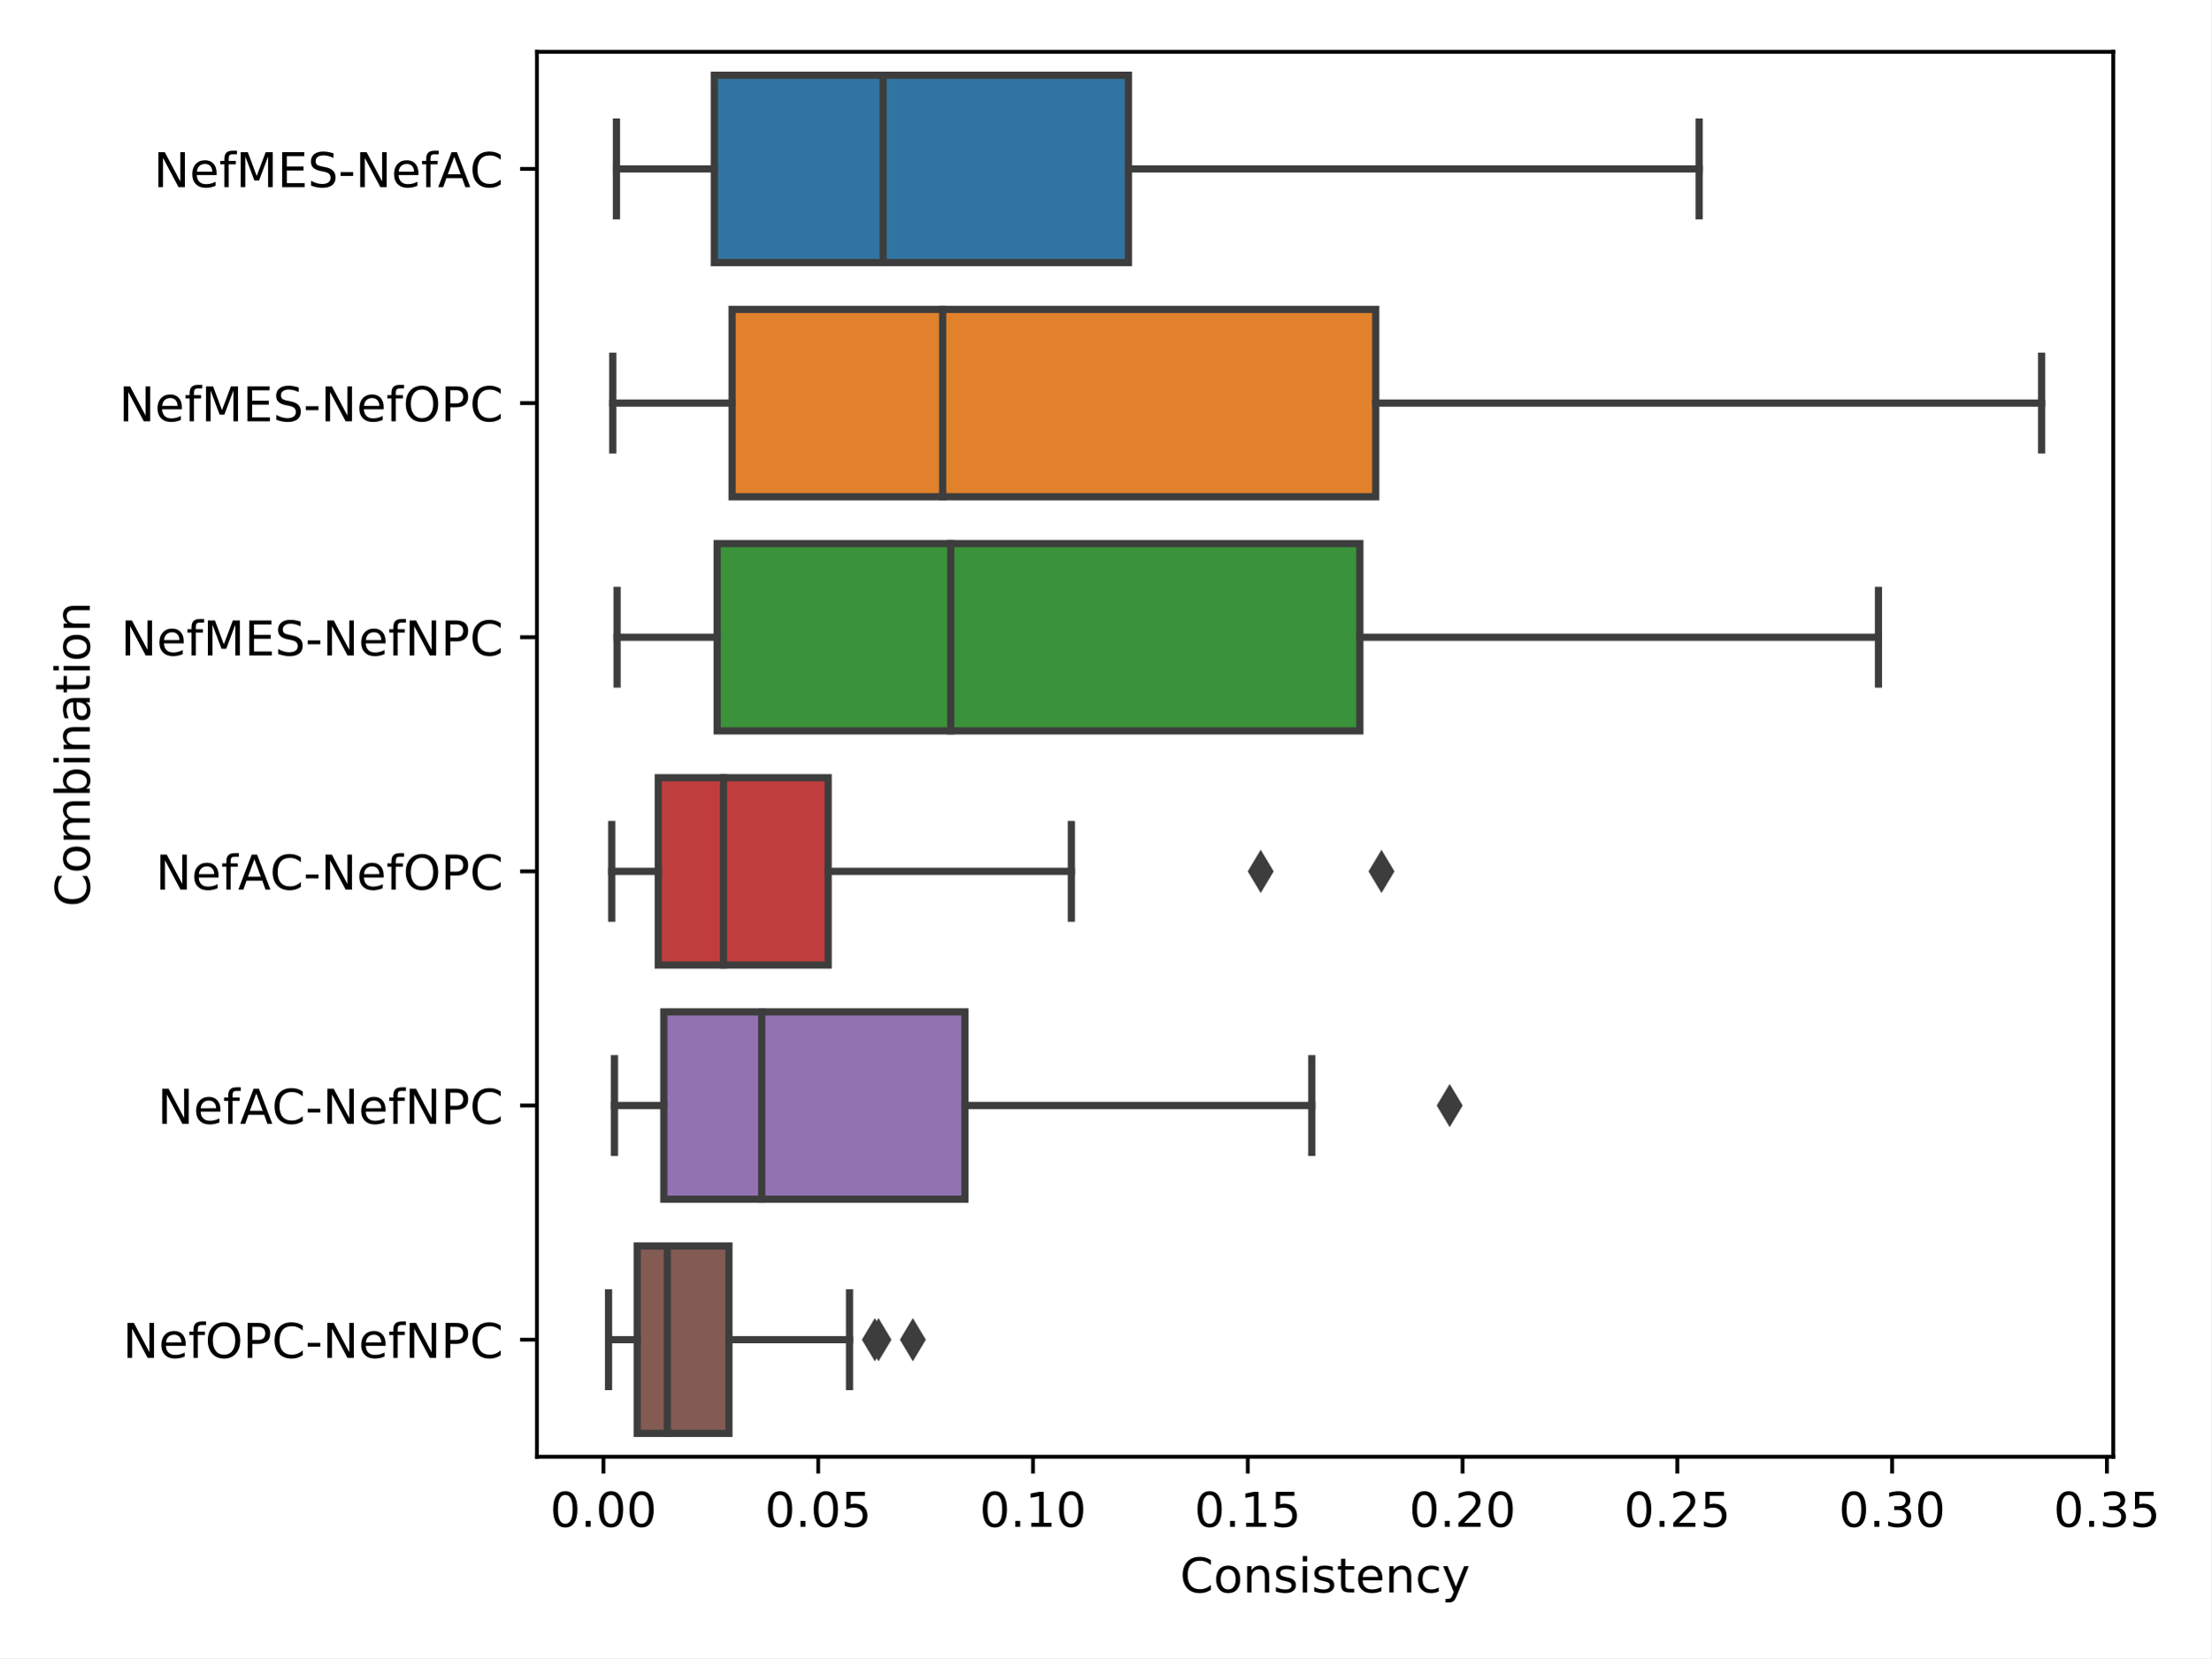
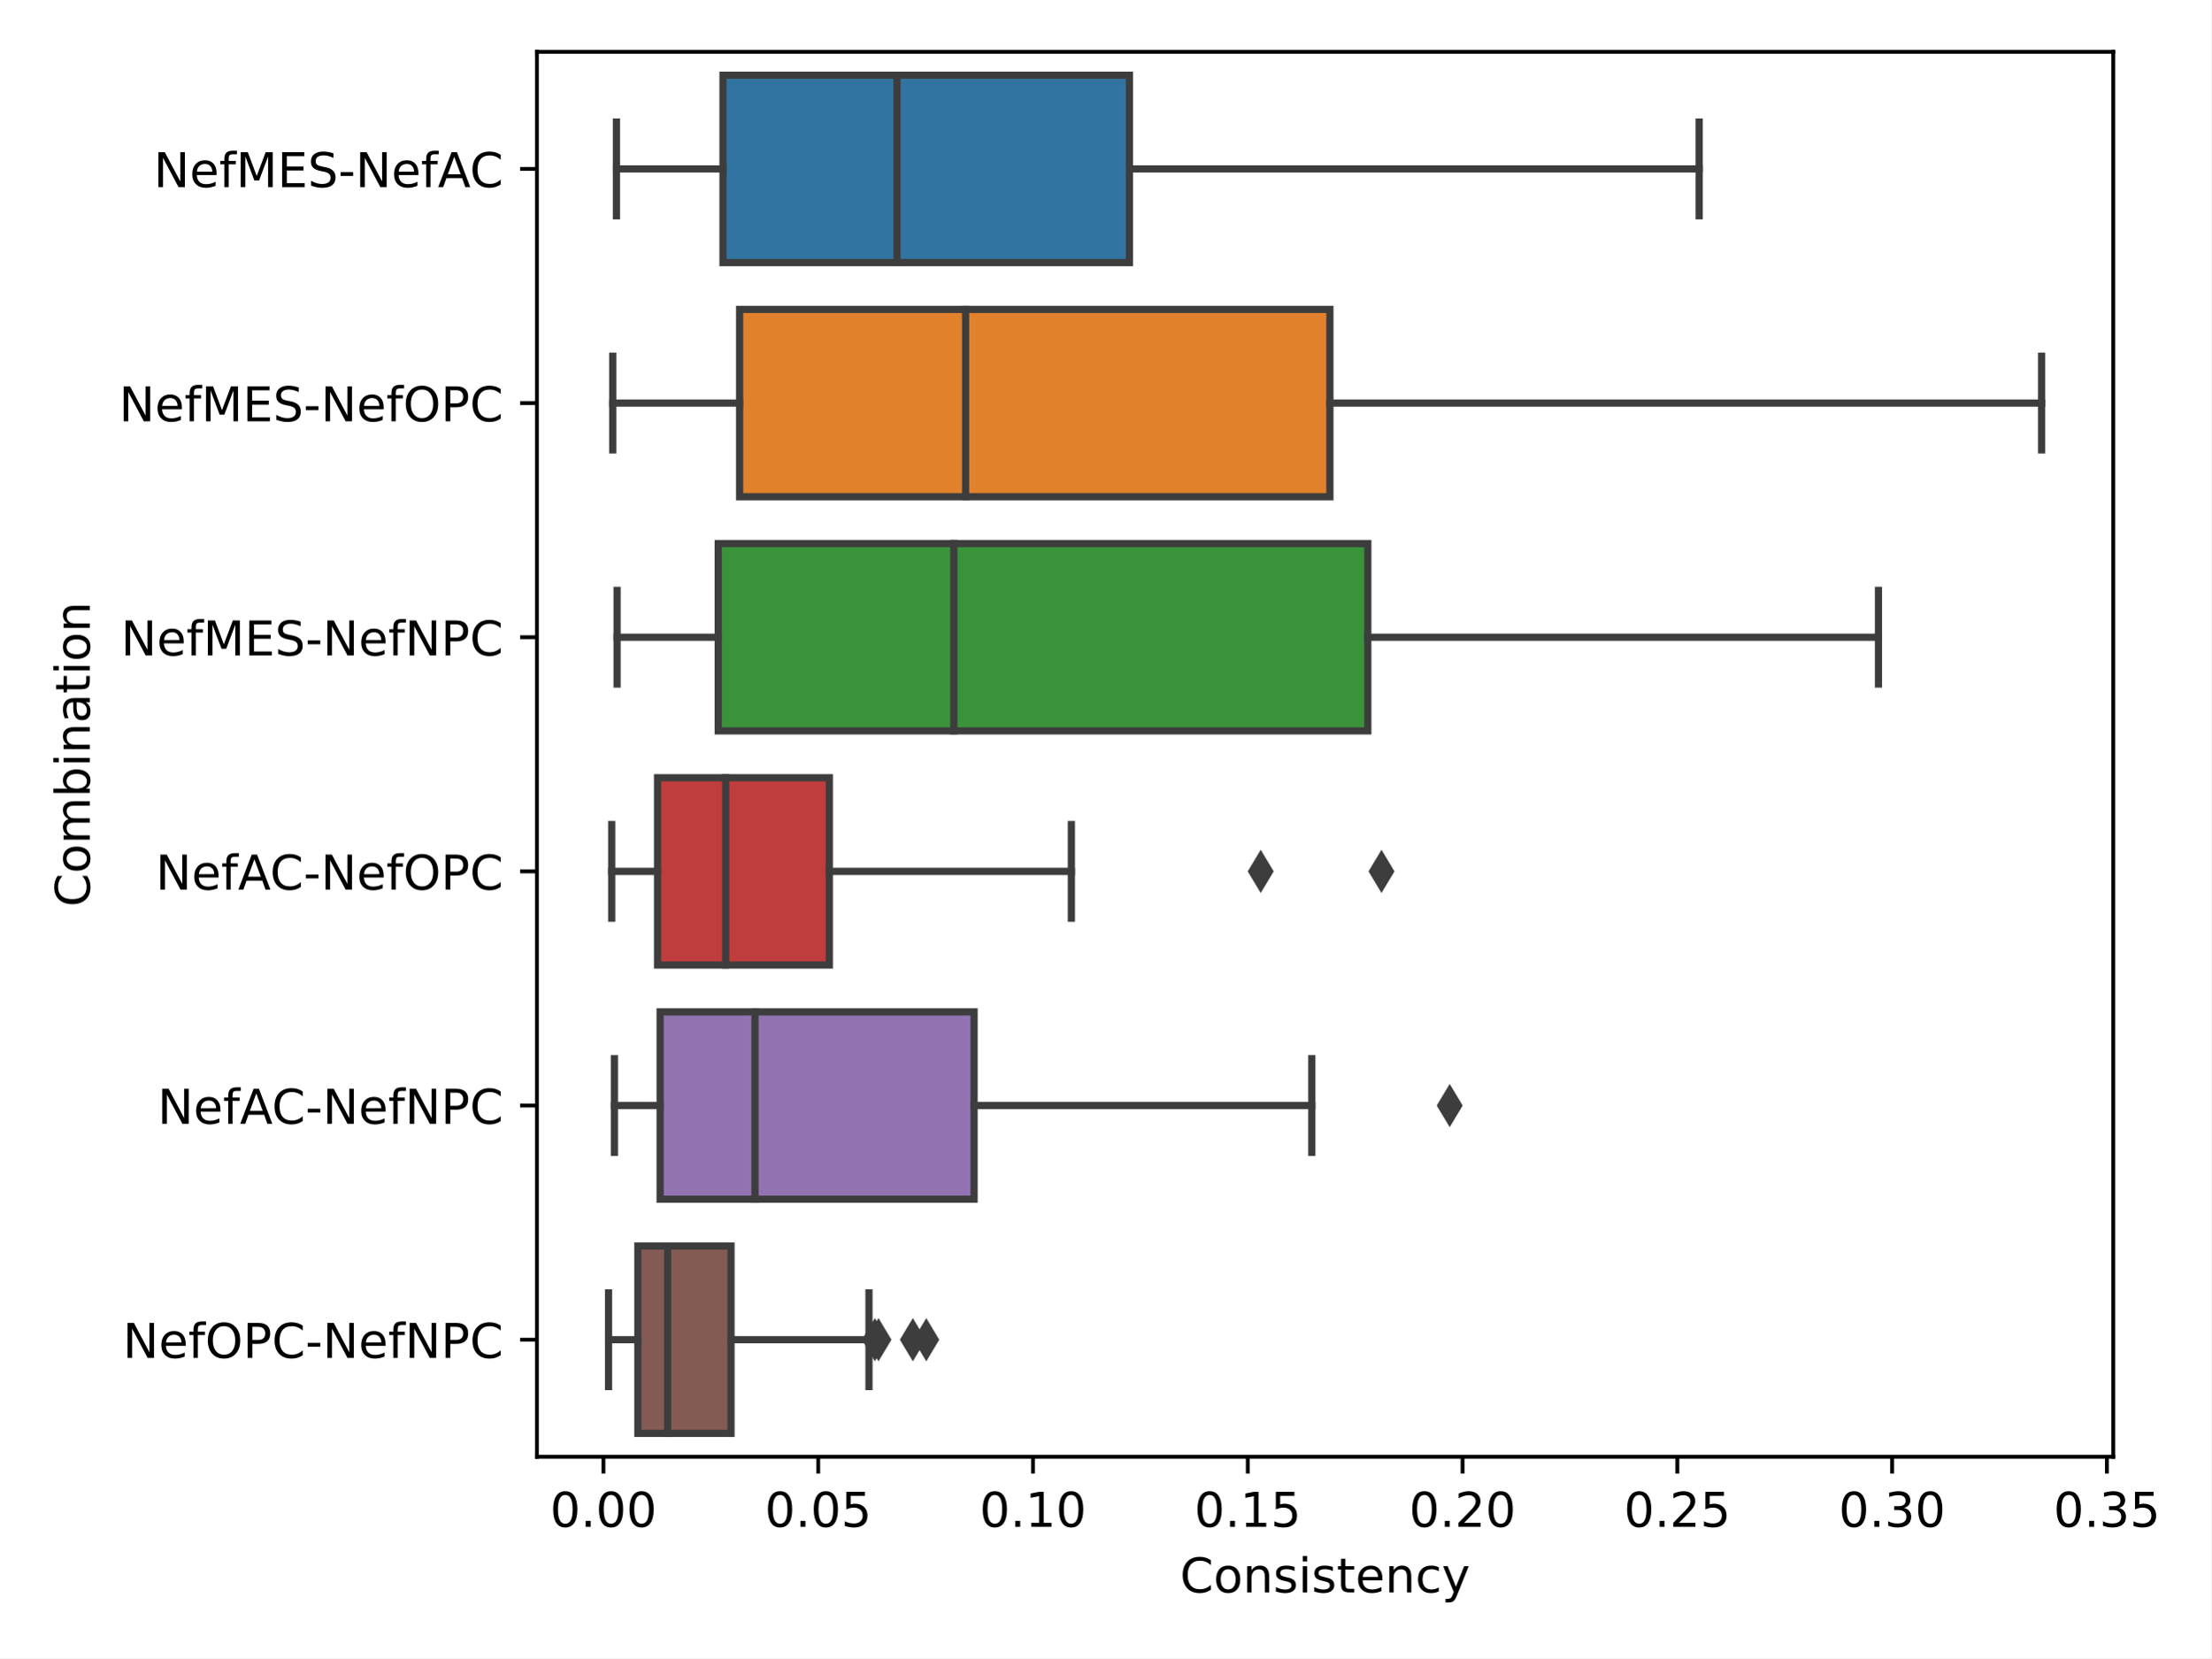
<svg xmlns="http://www.w3.org/2000/svg" xmlns:xlink="http://www.w3.org/1999/xlink" width="460.8pt" height="345.6pt" viewBox="0 0 460.8 345.6" version="1.1">
  <defs>
    <style type="text/css">*{stroke-linejoin: round; stroke-linecap: butt}</style>
  </defs>
  <g id="figure_1">
    <g id="patch_1">
      <path d="M 0 345.6  L 460.8 345.6  L 460.8 0  L 0 0  z " style="fill: #ffffff" />
    </g>
    <g id="axes_1">
      <g id="patch_2">
        <path d="M 111.89 303.64  L 440.409 303.64  L 440.409 10.8  L 111.89 10.8  z " style="fill: #ffffff" />
      </g>
      <g id="patch_3">
-         <path d="M 148.857 15.681  L 148.857 54.726  L 235.166 54.726  L 235.166 15.681  L 148.857 15.681  z " clip-path="url(#pe6c363656c)" style="fill: #3274a1; stroke: #3d3d3d; stroke-width: 1.5; stroke-linejoin: miter" />
+         <path d="M 150.673 15.681  L 150.673 54.726  L 235.382 54.726  L 235.382 15.681  L 150.673 15.681  z " clip-path="url(#pe6c363656c)" style="fill: #3274a1; stroke: #3d3d3d; stroke-width: 1.5; stroke-linejoin: miter" />
      </g>
      <g id="patch_4">
-         <path d="M 152.565 64.487  L 152.565 103.533  L 286.705 103.533  L 286.705 64.487  L 152.565 64.487  z " clip-path="url(#pe6c363656c)" style="fill: #e1812c; stroke: #3d3d3d; stroke-width: 1.5; stroke-linejoin: miter" />
+         <path d="M 154.14 64.487  L 154.14 103.533  L 277.153 103.533  L 277.153 64.487  L 154.14 64.487  z " clip-path="url(#pe6c363656c)" style="fill: #e1812c; stroke: #3d3d3d; stroke-width: 1.5; stroke-linejoin: miter" />
      </g>
      <g id="patch_5">
-         <path d="M 149.456 113.294  L 149.456 152.339  L 283.399 152.339  L 283.399 113.294  L 149.456 113.294  z " clip-path="url(#pe6c363656c)" style="fill: #3a923a; stroke: #3d3d3d; stroke-width: 1.5; stroke-linejoin: miter" />
+         <path d="M 149.677 113.294  L 149.677 152.339  L 285.054 152.339  L 285.054 113.294  L 149.677 113.294  z " clip-path="url(#pe6c363656c)" style="fill: #3a923a; stroke: #3d3d3d; stroke-width: 1.5; stroke-linejoin: miter" />
      </g>
      <g id="patch_6">
-         <path d="M 137.183 162.101  L 137.183 201.146  L 172.595 201.146  L 172.595 162.101  L 137.183 162.101  z " clip-path="url(#pe6c363656c)" style="fill: #c03d3e; stroke: #3d3d3d; stroke-width: 1.5; stroke-linejoin: miter" />
+         <path d="M 137.034 162.101  L 137.034 201.146  L 172.833 201.146  L 172.833 162.101  L 137.034 162.101  z " clip-path="url(#pe6c363656c)" style="fill: #c03d3e; stroke: #3d3d3d; stroke-width: 1.5; stroke-linejoin: miter" />
      </g>
      <g id="patch_7">
-         <path d="M 138.341 210.907  L 138.341 249.953  L 201.091 249.953  L 201.091 210.907  L 138.341 210.907  z " clip-path="url(#pe6c363656c)" style="fill: #9372b2; stroke: #3d3d3d; stroke-width: 1.5; stroke-linejoin: miter" />
+         <path d="M 137.572 210.907  L 137.572 249.953  L 203.003 249.953  L 203.003 210.907  L 137.572 210.907  z " clip-path="url(#pe6c363656c)" style="fill: #9372b2; stroke: #3d3d3d; stroke-width: 1.5; stroke-linejoin: miter" />
      </g>
      <g id="patch_8">
-         <path d="M 132.792 259.714  L 132.792 298.759  L 151.913 298.759  L 151.913 259.714  L 132.792 259.714  z " clip-path="url(#pe6c363656c)" style="fill: #845b53; stroke: #3d3d3d; stroke-width: 1.5; stroke-linejoin: miter" />
+         <path d="M 132.932 259.714  L 132.932 298.759  L 152.342 298.759  L 152.342 259.714  L 132.932 259.714  z " clip-path="url(#pe6c363656c)" style="fill: #845b53; stroke: #3d3d3d; stroke-width: 1.5; stroke-linejoin: miter" />
      </g>
      <g id="matplotlib.axis_1">
        <g id="xtick_1">
          <g id="line2d_1">
            <defs>
              <path id="m3385fdae1e" d="M 0 0  L 0 3.5  " style="stroke: #000000; stroke-width: 0.8" />
            </defs>
            <g>
              <use xlink:href="#m3385fdae1e" x="125.755" y="303.64" style="stroke: #000000; stroke-width: 0.8" />
            </g>
          </g>
          <g id="text_1">
            <g transform="translate(114.6224 318.2384) scale(0.1 -0.1)">
              <defs>
                <path id="DejaVuSans-30" d="M 2034 4250  Q 1547 4250 1301 3770  Q 1056 3291 1056 2328  Q 1056 1369 1301 889  Q 1547 409 2034 409  Q 2525 409 2770 889  Q 3016 1369 3016 2328  Q 3016 3291 2770 3770  Q 2525 4250 2034 4250  z M 2034 4750  Q 2819 4750 3233 4129  Q 3647 3509 3647 2328  Q 3647 1150 3233 529  Q 2819 -91 2034 -91  Q 1250 -91 836 529  Q 422 1150 422 2328  Q 422 3509 836 4129  Q 1250 4750 2034 4750  z " transform="scale(0.015625)" />
                <path id="DejaVuSans-2e" d="M 684 794  L 1344 794  L 1344 0  L 684 0  L 684 794  z " transform="scale(0.015625)" />
              </defs>
              <use xlink:href="#DejaVuSans-30" />
              <use xlink:href="#DejaVuSans-2e" x="63.623" />
              <use xlink:href="#DejaVuSans-30" x="95.41" />
              <use xlink:href="#DejaVuSans-30" x="159.033" />
            </g>
          </g>
        </g>
        <g id="xtick_2">
          <g id="line2d_2">
            <g>
              <use xlink:href="#m3385fdae1e" x="170.517" y="303.64" style="stroke: #000000; stroke-width: 0.8" />
            </g>
          </g>
          <g id="text_2">
            <g transform="translate(159.3845 318.2384) scale(0.1 -0.1)">
              <defs>
                <path id="DejaVuSans-35" d="M 691 4666  L 3169 4666  L 3169 4134  L 1269 4134  L 1269 2991  Q 1406 3038 1543 3061  Q 1681 3084 1819 3084  Q 2600 3084 3056 2656  Q 3513 2228 3513 1497  Q 3513 744 3044 326  Q 2575 -91 1722 -91  Q 1428 -91 1123 -41  Q 819 9 494 109  L 494 744  Q 775 591 1075 516  Q 1375 441 1709 441  Q 2250 441 2565 725  Q 2881 1009 2881 1497  Q 2881 1984 2565 2268  Q 2250 2553 1709 2553  Q 1456 2553 1204 2497  Q 953 2441 691 2322  L 691 4666  z " transform="scale(0.015625)" />
              </defs>
              <use xlink:href="#DejaVuSans-30" />
              <use xlink:href="#DejaVuSans-2e" x="63.623" />
              <use xlink:href="#DejaVuSans-30" x="95.41" />
              <use xlink:href="#DejaVuSans-35" x="159.033" />
            </g>
          </g>
        </g>
        <g id="xtick_3">
          <g id="line2d_3">
            <g>
              <use xlink:href="#m3385fdae1e" x="215.279" y="303.64" style="stroke: #000000; stroke-width: 0.8" />
            </g>
          </g>
          <g id="text_3">
            <g transform="translate(204.1466 318.2384) scale(0.1 -0.1)">
              <defs>
                <path id="DejaVuSans-31" d="M 794 531  L 1825 531  L 1825 4091  L 703 3866  L 703 4441  L 1819 4666  L 2450 4666  L 2450 531  L 3481 531  L 3481 0  L 794 0  L 794 531  z " transform="scale(0.015625)" />
              </defs>
              <use xlink:href="#DejaVuSans-30" />
              <use xlink:href="#DejaVuSans-2e" x="63.623" />
              <use xlink:href="#DejaVuSans-31" x="95.41" />
              <use xlink:href="#DejaVuSans-30" x="159.033" />
            </g>
          </g>
        </g>
        <g id="xtick_4">
          <g id="line2d_4">
            <g>
              <use xlink:href="#m3385fdae1e" x="260.042" y="303.64" style="stroke: #000000; stroke-width: 0.8" />
            </g>
          </g>
          <g id="text_4">
            <g transform="translate(248.9087 318.2384) scale(0.1 -0.1)">
              <use xlink:href="#DejaVuSans-30" />
              <use xlink:href="#DejaVuSans-2e" x="63.623" />
              <use xlink:href="#DejaVuSans-31" x="95.41" />
              <use xlink:href="#DejaVuSans-35" x="159.033" />
            </g>
          </g>
        </g>
        <g id="xtick_5">
          <g id="line2d_5">
            <g>
              <use xlink:href="#m3385fdae1e" x="304.804" y="303.64" style="stroke: #000000; stroke-width: 0.8" />
            </g>
          </g>
          <g id="text_5">
            <g transform="translate(293.6708 318.2384) scale(0.1 -0.1)">
              <defs>
                <path id="DejaVuSans-32" d="M 1228 531  L 3431 531  L 3431 0  L 469 0  L 469 531  Q 828 903 1448 1529  Q 2069 2156 2228 2338  Q 2531 2678 2651 2914  Q 2772 3150 2772 3378  Q 2772 3750 2511 3984  Q 2250 4219 1831 4219  Q 1534 4219 1204 4116  Q 875 4013 500 3803  L 500 4441  Q 881 4594 1212 4672  Q 1544 4750 1819 4750  Q 2544 4750 2975 4387  Q 3406 4025 3406 3419  Q 3406 3131 3298 2873  Q 3191 2616 2906 2266  Q 2828 2175 2409 1742  Q 1991 1309 1228 531  z " transform="scale(0.015625)" />
              </defs>
              <use xlink:href="#DejaVuSans-30" />
              <use xlink:href="#DejaVuSans-2e" x="63.623" />
              <use xlink:href="#DejaVuSans-32" x="95.41" />
              <use xlink:href="#DejaVuSans-30" x="159.033" />
            </g>
          </g>
        </g>
        <g id="xtick_6">
          <g id="line2d_6">
            <g>
              <use xlink:href="#m3385fdae1e" x="349.566" y="303.64" style="stroke: #000000; stroke-width: 0.8" />
            </g>
          </g>
          <g id="text_6">
            <g transform="translate(338.4329 318.2384) scale(0.1 -0.1)">
              <use xlink:href="#DejaVuSans-30" />
              <use xlink:href="#DejaVuSans-2e" x="63.623" />
              <use xlink:href="#DejaVuSans-32" x="95.41" />
              <use xlink:href="#DejaVuSans-35" x="159.033" />
            </g>
          </g>
        </g>
        <g id="xtick_7">
          <g id="line2d_7">
            <g>
              <use xlink:href="#m3385fdae1e" x="394.328" y="303.64" style="stroke: #000000; stroke-width: 0.8" />
            </g>
          </g>
          <g id="text_7">
            <g transform="translate(383.195 318.2384) scale(0.1 -0.1)">
              <defs>
                <path id="DejaVuSans-33" d="M 2597 2516  Q 3050 2419 3304 2112  Q 3559 1806 3559 1356  Q 3559 666 3084 287  Q 2609 -91 1734 -91  Q 1441 -91 1130 -33  Q 819 25 488 141  L 488 750  Q 750 597 1062 519  Q 1375 441 1716 441  Q 2309 441 2620 675  Q 2931 909 2931 1356  Q 2931 1769 2642 2001  Q 2353 2234 1838 2234  L 1294 2234  L 1294 2753  L 1863 2753  Q 2328 2753 2575 2939  Q 2822 3125 2822 3475  Q 2822 3834 2567 4026  Q 2313 4219 1838 4219  Q 1578 4219 1281 4162  Q 984 4106 628 3988  L 628 4550  Q 988 4650 1302 4700  Q 1616 4750 1894 4750  Q 2613 4750 3031 4423  Q 3450 4097 3450 3541  Q 3450 3153 3228 2886  Q 3006 2619 2597 2516  z " transform="scale(0.015625)" />
              </defs>
              <use xlink:href="#DejaVuSans-30" />
              <use xlink:href="#DejaVuSans-2e" x="63.623" />
              <use xlink:href="#DejaVuSans-33" x="95.41" />
              <use xlink:href="#DejaVuSans-30" x="159.033" />
            </g>
          </g>
        </g>
        <g id="xtick_8">
          <g id="line2d_8">
            <g>
              <use xlink:href="#m3385fdae1e" x="439.09" y="303.64" style="stroke: #000000; stroke-width: 0.8" />
            </g>
          </g>
          <g id="text_8">
            <g transform="translate(427.957 318.2384) scale(0.1 -0.1)">
              <use xlink:href="#DejaVuSans-30" />
              <use xlink:href="#DejaVuSans-2e" x="63.623" />
              <use xlink:href="#DejaVuSans-33" x="95.41" />
              <use xlink:href="#DejaVuSans-35" x="159.033" />
            </g>
          </g>
        </g>
        <g id="text_9">
          <g transform="translate(245.9175 331.9166) scale(0.1 -0.1)">
            <defs>
              <path id="DejaVuSans-43" d="M 4122 4306  L 4122 3641  Q 3803 3938 3442 4084  Q 3081 4231 2675 4231  Q 1875 4231 1450 3742  Q 1025 3253 1025 2328  Q 1025 1406 1450 917  Q 1875 428 2675 428  Q 3081 428 3442 575  Q 3803 722 4122 1019  L 4122 359  Q 3791 134 3420 21  Q 3050 -91 2638 -91  Q 1578 -91 968 557  Q 359 1206 359 2328  Q 359 3453 968 4101  Q 1578 4750 2638 4750  Q 3056 4750 3426 4639  Q 3797 4528 4122 4306  z " transform="scale(0.015625)" />
              <path id="DejaVuSans-6f" d="M 1959 3097  Q 1497 3097 1228 2736  Q 959 2375 959 1747  Q 959 1119 1226 758  Q 1494 397 1959 397  Q 2419 397 2687 759  Q 2956 1122 2956 1747  Q 2956 2369 2687 2733  Q 2419 3097 1959 3097  z M 1959 3584  Q 2709 3584 3137 3096  Q 3566 2609 3566 1747  Q 3566 888 3137 398  Q 2709 -91 1959 -91  Q 1206 -91 779 398  Q 353 888 353 1747  Q 353 2609 779 3096  Q 1206 3584 1959 3584  z " transform="scale(0.015625)" />
              <path id="DejaVuSans-6e" d="M 3513 2113  L 3513 0  L 2938 0  L 2938 2094  Q 2938 2591 2744 2837  Q 2550 3084 2163 3084  Q 1697 3084 1428 2787  Q 1159 2491 1159 1978  L 1159 0  L 581 0  L 581 3500  L 1159 3500  L 1159 2956  Q 1366 3272 1645 3428  Q 1925 3584 2291 3584  Q 2894 3584 3203 3211  Q 3513 2838 3513 2113  z " transform="scale(0.015625)" />
              <path id="DejaVuSans-73" d="M 2834 3397  L 2834 2853  Q 2591 2978 2328 3040  Q 2066 3103 1784 3103  Q 1356 3103 1142 2972  Q 928 2841 928 2578  Q 928 2378 1081 2264  Q 1234 2150 1697 2047  L 1894 2003  Q 2506 1872 2764 1633  Q 3022 1394 3022 966  Q 3022 478 2636 193  Q 2250 -91 1575 -91  Q 1294 -91 989 -36  Q 684 19 347 128  L 347 722  Q 666 556 975 473  Q 1284 391 1588 391  Q 1994 391 2212 530  Q 2431 669 2431 922  Q 2431 1156 2273 1281  Q 2116 1406 1581 1522  L 1381 1569  Q 847 1681 609 1914  Q 372 2147 372 2553  Q 372 3047 722 3315  Q 1072 3584 1716 3584  Q 2034 3584 2315 3537  Q 2597 3491 2834 3397  z " transform="scale(0.015625)" />
              <path id="DejaVuSans-69" d="M 603 3500  L 1178 3500  L 1178 0  L 603 0  L 603 3500  z M 603 4863  L 1178 4863  L 1178 4134  L 603 4134  L 603 4863  z " transform="scale(0.015625)" />
              <path id="DejaVuSans-74" d="M 1172 4494  L 1172 3500  L 2356 3500  L 2356 3053  L 1172 3053  L 1172 1153  Q 1172 725 1289 603  Q 1406 481 1766 481  L 2356 481  L 2356 0  L 1766 0  Q 1100 0 847 248  Q 594 497 594 1153  L 594 3053  L 172 3053  L 172 3500  L 594 3500  L 594 4494  L 1172 4494  z " transform="scale(0.015625)" />
              <path id="DejaVuSans-65" d="M 3597 1894  L 3597 1613  L 953 1613  Q 991 1019 1311 708  Q 1631 397 2203 397  Q 2534 397 2845 478  Q 3156 559 3463 722  L 3463 178  Q 3153 47 2828 -22  Q 2503 -91 2169 -91  Q 1331 -91 842 396  Q 353 884 353 1716  Q 353 2575 817 3079  Q 1281 3584 2069 3584  Q 2775 3584 3186 3129  Q 3597 2675 3597 1894  z M 3022 2063  Q 3016 2534 2758 2815  Q 2500 3097 2075 3097  Q 1594 3097 1305 2825  Q 1016 2553 972 2059  L 3022 2063  z " transform="scale(0.015625)" />
              <path id="DejaVuSans-63" d="M 3122 3366  L 3122 2828  Q 2878 2963 2633 3030  Q 2388 3097 2138 3097  Q 1578 3097 1268 2742  Q 959 2388 959 1747  Q 959 1106 1268 751  Q 1578 397 2138 397  Q 2388 397 2633 464  Q 2878 531 3122 666  L 3122 134  Q 2881 22 2623 -34  Q 2366 -91 2075 -91  Q 1284 -91 818 406  Q 353 903 353 1747  Q 353 2603 823 3093  Q 1294 3584 2113 3584  Q 2378 3584 2631 3529  Q 2884 3475 3122 3366  z " transform="scale(0.015625)" />
              <path id="DejaVuSans-79" d="M 2059 -325  Q 1816 -950 1584 -1140  Q 1353 -1331 966 -1331  L 506 -1331  L 506 -850  L 844 -850  Q 1081 -850 1212 -737  Q 1344 -625 1503 -206  L 1606 56  L 191 3500  L 800 3500  L 1894 763  L 2988 3500  L 3597 3500  L 2059 -325  z " transform="scale(0.015625)" />
            </defs>
            <use xlink:href="#DejaVuSans-43" />
            <use xlink:href="#DejaVuSans-6f" x="69.824" />
            <use xlink:href="#DejaVuSans-6e" x="131.006" />
            <use xlink:href="#DejaVuSans-73" x="194.385" />
            <use xlink:href="#DejaVuSans-69" x="246.484" />
            <use xlink:href="#DejaVuSans-73" x="274.268" />
            <use xlink:href="#DejaVuSans-74" x="326.367" />
            <use xlink:href="#DejaVuSans-65" x="365.576" />
            <use xlink:href="#DejaVuSans-6e" x="427.1" />
            <use xlink:href="#DejaVuSans-63" x="490.479" />
            <use xlink:href="#DejaVuSans-79" x="545.459" />
          </g>
        </g>
      </g>
      <g id="matplotlib.axis_2">
        <g id="ytick_1">
          <g id="line2d_9">
            <defs>
              <path id="ma600d9e374" d="M 0 0  L -3.5 0  " style="stroke: #000000; stroke-width: 0.8" />
            </defs>
            <g>
              <use xlink:href="#ma600d9e374" x="111.89" y="35.203" style="stroke: #000000; stroke-width: 0.8" />
            </g>
          </g>
          <g id="text_10">
            <g transform="translate(32.02906 39.00255) scale(0.1 -0.1)">
              <defs>
                <path id="DejaVuSans-4e" d="M 628 4666  L 1478 4666  L 3547 763  L 3547 4666  L 4159 4666  L 4159 0  L 3309 0  L 1241 3903  L 1241 0  L 628 0  L 628 4666  z " transform="scale(0.015625)" />
                <path id="DejaVuSans-66" d="M 2375 4863  L 2375 4384  L 1825 4384  Q 1516 4384 1395 4259  Q 1275 4134 1275 3809  L 1275 3500  L 2222 3500  L 2222 3053  L 1275 3053  L 1275 0  L 697 0  L 697 3053  L 147 3053  L 147 3500  L 697 3500  L 697 3744  Q 697 4328 969 4595  Q 1241 4863 1831 4863  L 2375 4863  z " transform="scale(0.015625)" />
                <path id="DejaVuSans-4d" d="M 628 4666  L 1569 4666  L 2759 1491  L 3956 4666  L 4897 4666  L 4897 0  L 4281 0  L 4281 4097  L 3078 897  L 2444 897  L 1241 4097  L 1241 0  L 628 0  L 628 4666  z " transform="scale(0.015625)" />
                <path id="DejaVuSans-45" d="M 628 4666  L 3578 4666  L 3578 4134  L 1259 4134  L 1259 2753  L 3481 2753  L 3481 2222  L 1259 2222  L 1259 531  L 3634 531  L 3634 0  L 628 0  L 628 4666  z " transform="scale(0.015625)" />
                <path id="DejaVuSans-53" d="M 3425 4513  L 3425 3897  Q 3066 4069 2747 4153  Q 2428 4238 2131 4238  Q 1616 4238 1336 4038  Q 1056 3838 1056 3469  Q 1056 3159 1242 3001  Q 1428 2844 1947 2747  L 2328 2669  Q 3034 2534 3370 2195  Q 3706 1856 3706 1288  Q 3706 609 3251 259  Q 2797 -91 1919 -91  Q 1588 -91 1214 -16  Q 841 59 441 206  L 441 856  Q 825 641 1194 531  Q 1563 422 1919 422  Q 2459 422 2753 634  Q 3047 847 3047 1241  Q 3047 1584 2836 1778  Q 2625 1972 2144 2069  L 1759 2144  Q 1053 2284 737 2584  Q 422 2884 422 3419  Q 422 4038 858 4394  Q 1294 4750 2059 4750  Q 2388 4750 2728 4690  Q 3069 4631 3425 4513  z " transform="scale(0.015625)" />
                <path id="DejaVuSans-2d" d="M 313 2009  L 1997 2009  L 1997 1497  L 313 1497  L 313 2009  z " transform="scale(0.015625)" />
                <path id="DejaVuSans-41" d="M 2188 4044  L 1331 1722  L 3047 1722  L 2188 4044  z M 1831 4666  L 2547 4666  L 4325 0  L 3669 0  L 3244 1197  L 1141 1197  L 716 0  L 50 0  L 1831 4666  z " transform="scale(0.015625)" />
              </defs>
              <use xlink:href="#DejaVuSans-4e" />
              <use xlink:href="#DejaVuSans-65" x="74.805" />
              <use xlink:href="#DejaVuSans-66" x="136.328" />
              <use xlink:href="#DejaVuSans-4d" x="171.533" />
              <use xlink:href="#DejaVuSans-45" x="257.812" />
              <use xlink:href="#DejaVuSans-53" x="320.996" />
              <use xlink:href="#DejaVuSans-2d" x="384.473" />
              <use xlink:href="#DejaVuSans-4e" x="420.557" />
              <use xlink:href="#DejaVuSans-65" x="495.361" />
              <use xlink:href="#DejaVuSans-66" x="556.885" />
              <use xlink:href="#DejaVuSans-41" x="592.09" />
              <use xlink:href="#DejaVuSans-43" x="658.748" />
            </g>
          </g>
        </g>
        <g id="ytick_2">
          <g id="line2d_10">
            <g>
              <use xlink:href="#ma600d9e374" x="111.89" y="84.01" style="stroke: #000000; stroke-width: 0.8" />
            </g>
          </g>
          <g id="text_11">
            <g transform="translate(24.79312 87.80922) scale(0.1 -0.1)">
              <defs>
                <path id="DejaVuSans-4f" d="M 2522 4238  Q 1834 4238 1429 3725  Q 1025 3213 1025 2328  Q 1025 1447 1429 934  Q 1834 422 2522 422  Q 3209 422 3611 934  Q 4013 1447 4013 2328  Q 4013 3213 3611 3725  Q 3209 4238 2522 4238  z M 2522 4750  Q 3503 4750 4090 4092  Q 4678 3434 4678 2328  Q 4678 1225 4090 567  Q 3503 -91 2522 -91  Q 1538 -91 948 565  Q 359 1222 359 2328  Q 359 3434 948 4092  Q 1538 4750 2522 4750  z " transform="scale(0.015625)" />
                <path id="DejaVuSans-50" d="M 1259 4147  L 1259 2394  L 2053 2394  Q 2494 2394 2734 2622  Q 2975 2850 2975 3272  Q 2975 3691 2734 3919  Q 2494 4147 2053 4147  L 1259 4147  z M 628 4666  L 2053 4666  Q 2838 4666 3239 4311  Q 3641 3956 3641 3272  Q 3641 2581 3239 2228  Q 2838 1875 2053 1875  L 1259 1875  L 1259 0  L 628 0  L 628 4666  z " transform="scale(0.015625)" />
              </defs>
              <use xlink:href="#DejaVuSans-4e" />
              <use xlink:href="#DejaVuSans-65" x="74.805" />
              <use xlink:href="#DejaVuSans-66" x="136.328" />
              <use xlink:href="#DejaVuSans-4d" x="171.533" />
              <use xlink:href="#DejaVuSans-45" x="257.812" />
              <use xlink:href="#DejaVuSans-53" x="320.996" />
              <use xlink:href="#DejaVuSans-2d" x="384.473" />
              <use xlink:href="#DejaVuSans-4e" x="420.557" />
              <use xlink:href="#DejaVuSans-65" x="495.361" />
              <use xlink:href="#DejaVuSans-66" x="556.885" />
              <use xlink:href="#DejaVuSans-4f" x="592.09" />
              <use xlink:href="#DejaVuSans-50" x="670.801" />
              <use xlink:href="#DejaVuSans-43" x="731.104" />
            </g>
          </g>
        </g>
        <g id="ytick_3">
          <g id="line2d_11">
            <g>
              <use xlink:href="#ma600d9e374" x="111.89" y="132.817" style="stroke: #000000; stroke-width: 0.8" />
            </g>
          </g>
          <g id="text_12">
            <g transform="translate(25.18375 136.6159) scale(0.1 -0.1)">
              <use xlink:href="#DejaVuSans-4e" />
              <use xlink:href="#DejaVuSans-65" x="74.805" />
              <use xlink:href="#DejaVuSans-66" x="136.328" />
              <use xlink:href="#DejaVuSans-4d" x="171.533" />
              <use xlink:href="#DejaVuSans-45" x="257.812" />
              <use xlink:href="#DejaVuSans-53" x="320.996" />
              <use xlink:href="#DejaVuSans-2d" x="384.473" />
              <use xlink:href="#DejaVuSans-4e" x="420.557" />
              <use xlink:href="#DejaVuSans-65" x="495.361" />
              <use xlink:href="#DejaVuSans-66" x="556.885" />
              <use xlink:href="#DejaVuSans-4e" x="592.09" />
              <use xlink:href="#DejaVuSans-50" x="666.895" />
              <use xlink:href="#DejaVuSans-43" x="727.197" />
            </g>
          </g>
        </g>
        <g id="ytick_4">
          <g id="line2d_12">
            <g>
              <use xlink:href="#ma600d9e374" x="111.89" y="181.623" style="stroke: #000000; stroke-width: 0.8" />
            </g>
          </g>
          <g id="text_13">
            <g transform="translate(32.44 185.4226) scale(0.1 -0.1)">
              <use xlink:href="#DejaVuSans-4e" />
              <use xlink:href="#DejaVuSans-65" x="74.805" />
              <use xlink:href="#DejaVuSans-66" x="136.328" />
              <use xlink:href="#DejaVuSans-41" x="171.533" />
              <use xlink:href="#DejaVuSans-43" x="238.191" />
              <use xlink:href="#DejaVuSans-2d" x="308.016" />
              <use xlink:href="#DejaVuSans-4e" x="344.1" />
              <use xlink:href="#DejaVuSans-65" x="418.904" />
              <use xlink:href="#DejaVuSans-66" x="480.428" />
              <use xlink:href="#DejaVuSans-4f" x="515.633" />
              <use xlink:href="#DejaVuSans-50" x="594.344" />
              <use xlink:href="#DejaVuSans-43" x="654.646" />
            </g>
          </g>
        </g>
        <g id="ytick_5">
          <g id="line2d_13">
            <g>
              <use xlink:href="#ma600d9e374" x="111.89" y="230.43" style="stroke: #000000; stroke-width: 0.8" />
            </g>
          </g>
          <g id="text_14">
            <g transform="translate(32.83062 234.2292) scale(0.1 -0.1)">
              <use xlink:href="#DejaVuSans-4e" />
              <use xlink:href="#DejaVuSans-65" x="74.805" />
              <use xlink:href="#DejaVuSans-66" x="136.328" />
              <use xlink:href="#DejaVuSans-41" x="171.533" />
              <use xlink:href="#DejaVuSans-43" x="238.191" />
              <use xlink:href="#DejaVuSans-2d" x="308.016" />
              <use xlink:href="#DejaVuSans-4e" x="344.1" />
              <use xlink:href="#DejaVuSans-65" x="418.904" />
              <use xlink:href="#DejaVuSans-66" x="480.428" />
              <use xlink:href="#DejaVuSans-4e" x="515.633" />
              <use xlink:href="#DejaVuSans-50" x="590.438" />
              <use xlink:href="#DejaVuSans-43" x="650.74" />
            </g>
          </g>
        </g>
        <g id="ytick_6">
          <g id="line2d_14">
            <g>
              <use xlink:href="#ma600d9e374" x="111.89" y="279.237" style="stroke: #000000; stroke-width: 0.8" />
            </g>
          </g>
          <g id="text_15">
            <g transform="translate(25.59469 283.0359) scale(0.1 -0.1)">
              <use xlink:href="#DejaVuSans-4e" />
              <use xlink:href="#DejaVuSans-65" x="74.805" />
              <use xlink:href="#DejaVuSans-66" x="136.328" />
              <use xlink:href="#DejaVuSans-4f" x="171.533" />
              <use xlink:href="#DejaVuSans-50" x="250.244" />
              <use xlink:href="#DejaVuSans-43" x="310.547" />
              <use xlink:href="#DejaVuSans-2d" x="380.371" />
              <use xlink:href="#DejaVuSans-4e" x="416.455" />
              <use xlink:href="#DejaVuSans-65" x="491.26" />
              <use xlink:href="#DejaVuSans-66" x="552.783" />
              <use xlink:href="#DejaVuSans-4e" x="587.988" />
              <use xlink:href="#DejaVuSans-50" x="662.793" />
              <use xlink:href="#DejaVuSans-43" x="723.096" />
            </g>
          </g>
        </g>
        <g id="text_16">
          <g transform="translate(18.71344 189.0145) rotate(-90) scale(0.1 -0.1)">
            <defs>
              <path id="DejaVuSans-6d" d="M 3328 2828  Q 3544 3216 3844 3400  Q 4144 3584 4550 3584  Q 5097 3584 5394 3201  Q 5691 2819 5691 2113  L 5691 0  L 5113 0  L 5113 2094  Q 5113 2597 4934 2840  Q 4756 3084 4391 3084  Q 3944 3084 3684 2787  Q 3425 2491 3425 1978  L 3425 0  L 2847 0  L 2847 2094  Q 2847 2600 2669 2842  Q 2491 3084 2119 3084  Q 1678 3084 1418 2786  Q 1159 2488 1159 1978  L 1159 0  L 581 0  L 581 3500  L 1159 3500  L 1159 2956  Q 1356 3278 1631 3431  Q 1906 3584 2284 3584  Q 2666 3584 2933 3390  Q 3200 3197 3328 2828  z " transform="scale(0.015625)" />
              <path id="DejaVuSans-62" d="M 3116 1747  Q 3116 2381 2855 2742  Q 2594 3103 2138 3103  Q 1681 3103 1420 2742  Q 1159 2381 1159 1747  Q 1159 1113 1420 752  Q 1681 391 2138 391  Q 2594 391 2855 752  Q 3116 1113 3116 1747  z M 1159 2969  Q 1341 3281 1617 3432  Q 1894 3584 2278 3584  Q 2916 3584 3314 3078  Q 3713 2572 3713 1747  Q 3713 922 3314 415  Q 2916 -91 2278 -91  Q 1894 -91 1617 61  Q 1341 213 1159 525  L 1159 0  L 581 0  L 581 4863  L 1159 4863  L 1159 2969  z " transform="scale(0.015625)" />
              <path id="DejaVuSans-61" d="M 2194 1759  Q 1497 1759 1228 1600  Q 959 1441 959 1056  Q 959 750 1161 570  Q 1363 391 1709 391  Q 2188 391 2477 730  Q 2766 1069 2766 1631  L 2766 1759  L 2194 1759  z M 3341 1997  L 3341 0  L 2766 0  L 2766 531  Q 2569 213 2275 61  Q 1981 -91 1556 -91  Q 1019 -91 701 211  Q 384 513 384 1019  Q 384 1609 779 1909  Q 1175 2209 1959 2209  L 2766 2209  L 2766 2266  Q 2766 2663 2505 2880  Q 2244 3097 1772 3097  Q 1472 3097 1187 3025  Q 903 2953 641 2809  L 641 3341  Q 956 3463 1253 3523  Q 1550 3584 1831 3584  Q 2591 3584 2966 3190  Q 3341 2797 3341 1997  z " transform="scale(0.015625)" />
            </defs>
            <use xlink:href="#DejaVuSans-43" />
            <use xlink:href="#DejaVuSans-6f" x="69.824" />
            <use xlink:href="#DejaVuSans-6d" x="131.006" />
            <use xlink:href="#DejaVuSans-62" x="228.418" />
            <use xlink:href="#DejaVuSans-69" x="291.895" />
            <use xlink:href="#DejaVuSans-6e" x="319.678" />
            <use xlink:href="#DejaVuSans-61" x="383.057" />
            <use xlink:href="#DejaVuSans-74" x="444.336" />
            <use xlink:href="#DejaVuSans-69" x="483.545" />
            <use xlink:href="#DejaVuSans-6f" x="511.328" />
            <use xlink:href="#DejaVuSans-6e" x="572.51" />
          </g>
        </g>
      </g>
      <g id="line2d_15">
-         <path d="M 148.857 35.203  L 128.463 35.203  " clip-path="url(#pe6c363656c)" style="fill: none; stroke: #3d3d3d; stroke-width: 1.5; stroke-linecap: square" />
+         <path d="M 150.673 35.203  L 128.463 35.203  " clip-path="url(#pe6c363656c)" style="fill: none; stroke: #3d3d3d; stroke-width: 1.5; stroke-linecap: square" />
      </g>
      <g id="line2d_16">
-         <path d="M 235.166 35.203  L 354.118 35.203  " clip-path="url(#pe6c363656c)" style="fill: none; stroke: #3d3d3d; stroke-width: 1.5; stroke-linecap: square" />
+         <path d="M 235.382 35.203  L 354.118 35.203  " clip-path="url(#pe6c363656c)" style="fill: none; stroke: #3d3d3d; stroke-width: 1.5; stroke-linecap: square" />
      </g>
      <g id="line2d_17">
        <path d="M 128.463 25.442  L 128.463 44.965  " clip-path="url(#pe6c363656c)" style="fill: none; stroke: #3d3d3d; stroke-width: 1.5; stroke-linecap: square" />
      </g>
      <g id="line2d_18">
        <path d="M 354.118 25.442  L 354.118 44.965  " clip-path="url(#pe6c363656c)" style="fill: none; stroke: #3d3d3d; stroke-width: 1.5; stroke-linecap: square" />
      </g>
      <g id="line2d_19" />
      <g id="line2d_20">
-         <path d="M 152.565 84.01  L 127.692 84.01  " clip-path="url(#pe6c363656c)" style="fill: none; stroke: #3d3d3d; stroke-width: 1.5; stroke-linecap: square" />
+         <path d="M 154.14 84.01  L 127.692 84.01  " clip-path="url(#pe6c363656c)" style="fill: none; stroke: #3d3d3d; stroke-width: 1.5; stroke-linecap: square" />
      </g>
      <g id="line2d_21">
-         <path d="M 286.705 84.01  L 425.476 84.01  " clip-path="url(#pe6c363656c)" style="fill: none; stroke: #3d3d3d; stroke-width: 1.5; stroke-linecap: square" />
+         <path d="M 277.153 84.01  L 425.476 84.01  " clip-path="url(#pe6c363656c)" style="fill: none; stroke: #3d3d3d; stroke-width: 1.5; stroke-linecap: square" />
      </g>
      <g id="line2d_22">
        <path d="M 127.692 74.249  L 127.692 93.771  " clip-path="url(#pe6c363656c)" style="fill: none; stroke: #3d3d3d; stroke-width: 1.5; stroke-linecap: square" />
      </g>
      <g id="line2d_23">
        <path d="M 425.476 74.249  L 425.476 93.771  " clip-path="url(#pe6c363656c)" style="fill: none; stroke: #3d3d3d; stroke-width: 1.5; stroke-linecap: square" />
      </g>
      <g id="line2d_24" />
      <g id="line2d_25">
-         <path d="M 149.456 132.817  L 128.6 132.817  " clip-path="url(#pe6c363656c)" style="fill: none; stroke: #3d3d3d; stroke-width: 1.5; stroke-linecap: square" />
+         <path d="M 149.677 132.817  L 128.6 132.817  " clip-path="url(#pe6c363656c)" style="fill: none; stroke: #3d3d3d; stroke-width: 1.5; stroke-linecap: square" />
      </g>
      <g id="line2d_26">
-         <path d="M 283.399 132.817  L 391.473 132.817  " clip-path="url(#pe6c363656c)" style="fill: none; stroke: #3d3d3d; stroke-width: 1.5; stroke-linecap: square" />
+         <path d="M 285.054 132.817  L 391.473 132.817  " clip-path="url(#pe6c363656c)" style="fill: none; stroke: #3d3d3d; stroke-width: 1.5; stroke-linecap: square" />
      </g>
      <g id="line2d_27">
        <path d="M 128.6 123.055  L 128.6 142.578  " clip-path="url(#pe6c363656c)" style="fill: none; stroke: #3d3d3d; stroke-width: 1.5; stroke-linecap: square" />
      </g>
      <g id="line2d_28">
        <path d="M 391.473 123.055  L 391.473 142.578  " clip-path="url(#pe6c363656c)" style="fill: none; stroke: #3d3d3d; stroke-width: 1.5; stroke-linecap: square" />
      </g>
      <g id="line2d_29" />
      <g id="line2d_30">
-         <path d="M 137.183 181.623  L 127.481 181.623  " clip-path="url(#pe6c363656c)" style="fill: none; stroke: #3d3d3d; stroke-width: 1.5; stroke-linecap: square" />
+         <path d="M 137.034 181.623  L 127.481 181.623  " clip-path="url(#pe6c363656c)" style="fill: none; stroke: #3d3d3d; stroke-width: 1.5; stroke-linecap: square" />
      </g>
      <g id="line2d_31">
-         <path d="M 172.595 181.623  L 223.276 181.623  " clip-path="url(#pe6c363656c)" style="fill: none; stroke: #3d3d3d; stroke-width: 1.5; stroke-linecap: square" />
+         <path d="M 172.833 181.623  L 223.276 181.623  " clip-path="url(#pe6c363656c)" style="fill: none; stroke: #3d3d3d; stroke-width: 1.5; stroke-linecap: square" />
      </g>
      <g id="line2d_32">
        <path d="M 127.481 171.862  L 127.481 191.385  " clip-path="url(#pe6c363656c)" style="fill: none; stroke: #3d3d3d; stroke-width: 1.5; stroke-linecap: square" />
      </g>
      <g id="line2d_33">
        <path d="M 223.276 171.862  L 223.276 191.385  " clip-path="url(#pe6c363656c)" style="fill: none; stroke: #3d3d3d; stroke-width: 1.5; stroke-linecap: square" />
      </g>
      <g id="line2d_34">
        <defs>
          <path id="m41f2aa8207" d="M -0 3.536  L 2.121 0  L -0 -3.536  L -2.121 -0  z " style="stroke: #3d3d3d; stroke-linejoin: miter" />
        </defs>
        <g clip-path="url(#pe6c363656c)">
          <use xlink:href="#m41f2aa8207" x="287.91" y="181.623" style="fill: #3d3d3d; stroke: #3d3d3d; stroke-linejoin: miter" />
          <use xlink:href="#m41f2aa8207" x="262.738" y="181.623" style="fill: #3d3d3d; stroke: #3d3d3d; stroke-linejoin: miter" />
        </g>
      </g>
      <g id="line2d_35">
-         <path d="M 138.341 230.43  L 128.041 230.43  " clip-path="url(#pe6c363656c)" style="fill: none; stroke: #3d3d3d; stroke-width: 1.5; stroke-linecap: square" />
+         <path d="M 137.572 230.43  L 128.041 230.43  " clip-path="url(#pe6c363656c)" style="fill: none; stroke: #3d3d3d; stroke-width: 1.5; stroke-linecap: square" />
      </g>
      <g id="line2d_36">
-         <path d="M 201.091 230.43  L 273.386 230.43  " clip-path="url(#pe6c363656c)" style="fill: none; stroke: #3d3d3d; stroke-width: 1.5; stroke-linecap: square" />
+         <path d="M 203.003 230.43  L 273.386 230.43  " clip-path="url(#pe6c363656c)" style="fill: none; stroke: #3d3d3d; stroke-width: 1.5; stroke-linecap: square" />
      </g>
      <g id="line2d_37">
        <path d="M 128.041 220.669  L 128.041 240.191  " clip-path="url(#pe6c363656c)" style="fill: none; stroke: #3d3d3d; stroke-width: 1.5; stroke-linecap: square" />
      </g>
      <g id="line2d_38">
        <path d="M 273.386 220.669  L 273.386 240.191  " clip-path="url(#pe6c363656c)" style="fill: none; stroke: #3d3d3d; stroke-width: 1.5; stroke-linecap: square" />
      </g>
      <g id="line2d_39">
        <g clip-path="url(#pe6c363656c)">
          <use xlink:href="#m41f2aa8207" x="302.122" y="230.43" style="fill: #3d3d3d; stroke: #3d3d3d; stroke-linejoin: miter" />
        </g>
      </g>
      <g id="line2d_40">
-         <path d="M 132.792 279.237  L 126.823 279.237  " clip-path="url(#pe6c363656c)" style="fill: none; stroke: #3d3d3d; stroke-width: 1.5; stroke-linecap: square" />
+         <path d="M 132.932 279.237  L 126.823 279.237  " clip-path="url(#pe6c363656c)" style="fill: none; stroke: #3d3d3d; stroke-width: 1.5; stroke-linecap: square" />
      </g>
      <g id="line2d_41">
-         <path d="M 151.913 279.237  L 177.042 279.237  " clip-path="url(#pe6c363656c)" style="fill: none; stroke: #3d3d3d; stroke-width: 1.5; stroke-linecap: square" />
+         <path d="M 152.342 279.237  L 181.096 279.237  " clip-path="url(#pe6c363656c)" style="fill: none; stroke: #3d3d3d; stroke-width: 1.5; stroke-linecap: square" />
      </g>
      <g id="line2d_42">
        <path d="M 126.823 269.475  L 126.823 288.998  " clip-path="url(#pe6c363656c)" style="fill: none; stroke: #3d3d3d; stroke-width: 1.5; stroke-linecap: square" />
      </g>
      <g id="line2d_43">
-         <path d="M 177.042 269.475  L 177.042 288.998  " clip-path="url(#pe6c363656c)" style="fill: none; stroke: #3d3d3d; stroke-width: 1.5; stroke-linecap: square" />
+         <path d="M 181.096 269.475  L 181.096 288.998  " clip-path="url(#pe6c363656c)" style="fill: none; stroke: #3d3d3d; stroke-width: 1.5; stroke-linecap: square" />
      </g>
      <g id="line2d_44">
        <g clip-path="url(#pe6c363656c)">
          <use xlink:href="#m41f2aa8207" x="182.316" y="279.237" style="fill: #3d3d3d; stroke: #3d3d3d; stroke-linejoin: miter" />
+           <use xlink:href="#m41f2aa8207" x="193.039" y="279.237" style="fill: #3d3d3d; stroke: #3d3d3d; stroke-linejoin: miter" />
          <use xlink:href="#m41f2aa8207" x="183.078" y="279.237" style="fill: #3d3d3d; stroke: #3d3d3d; stroke-linejoin: miter" />
          <use xlink:href="#m41f2aa8207" x="190.24" y="279.237" style="fill: #3d3d3d; stroke: #3d3d3d; stroke-linejoin: miter" />
        </g>
      </g>
      <g id="line2d_45">
-         <path d="M 184.036 15.681  L 184.036 54.726  " clip-path="url(#pe6c363656c)" style="fill: none; stroke: #3d3d3d; stroke-width: 1.5; stroke-linecap: square" />
+         <path d="M 186.935 15.681  L 186.935 54.726  " clip-path="url(#pe6c363656c)" style="fill: none; stroke: #3d3d3d; stroke-width: 1.5; stroke-linecap: square" />
      </g>
      <g id="line2d_46">
-         <path d="M 196.449 64.487  L 196.449 103.533  " clip-path="url(#pe6c363656c)" style="fill: none; stroke: #3d3d3d; stroke-width: 1.5; stroke-linecap: square" />
+         <path d="M 201.23 64.487  L 201.23 103.533  " clip-path="url(#pe6c363656c)" style="fill: none; stroke: #3d3d3d; stroke-width: 1.5; stroke-linecap: square" />
      </g>
      <g id="line2d_47">
-         <path d="M 198.142 113.294  L 198.142 152.339  " clip-path="url(#pe6c363656c)" style="fill: none; stroke: #3d3d3d; stroke-width: 1.5; stroke-linecap: square" />
+         <path d="M 198.778 113.294  L 198.778 152.339  " clip-path="url(#pe6c363656c)" style="fill: none; stroke: #3d3d3d; stroke-width: 1.5; stroke-linecap: square" />
      </g>
      <g id="line2d_48">
-         <path d="M 150.779 162.101  L 150.779 201.146  " clip-path="url(#pe6c363656c)" style="fill: none; stroke: #3d3d3d; stroke-width: 1.5; stroke-linecap: square" />
+         <path d="M 151.24 162.101  L 151.24 201.146  " clip-path="url(#pe6c363656c)" style="fill: none; stroke: #3d3d3d; stroke-width: 1.5; stroke-linecap: square" />
      </g>
      <g id="line2d_49">
-         <path d="M 158.744 210.907  L 158.744 249.953  " clip-path="url(#pe6c363656c)" style="fill: none; stroke: #3d3d3d; stroke-width: 1.5; stroke-linecap: square" />
+         <path d="M 157.343 210.907  L 157.343 249.953  " clip-path="url(#pe6c363656c)" style="fill: none; stroke: #3d3d3d; stroke-width: 1.5; stroke-linecap: square" />
      </g>
      <g id="line2d_50">
-         <path d="M 139.059 259.714  L 139.059 298.759  " clip-path="url(#pe6c363656c)" style="fill: none; stroke: #3d3d3d; stroke-width: 1.5; stroke-linecap: square" />
+         <path d="M 139.134 259.714  L 139.134 298.759  " clip-path="url(#pe6c363656c)" style="fill: none; stroke: #3d3d3d; stroke-width: 1.5; stroke-linecap: square" />
      </g>
      <g id="patch_9">
        <path d="M 111.89 303.64  L 111.89 10.8  " style="fill: none; stroke: #000000; stroke-width: 0.8; stroke-linejoin: miter; stroke-linecap: square" />
      </g>
      <g id="patch_10">
        <path d="M 440.409 303.64  L 440.409 10.8  " style="fill: none; stroke: #000000; stroke-width: 0.8; stroke-linejoin: miter; stroke-linecap: square" />
      </g>
      <g id="patch_11">
        <path d="M 111.89 303.64  L 440.409 303.64  " style="fill: none; stroke: #000000; stroke-width: 0.8; stroke-linejoin: miter; stroke-linecap: square" />
      </g>
      <g id="patch_12">
        <path d="M 111.89 10.8  L 440.409 10.8  " style="fill: none; stroke: #000000; stroke-width: 0.8; stroke-linejoin: miter; stroke-linecap: square" />
      </g>
    </g>
  </g>
  <defs>
    <clipPath id="pe6c363656c">
      <rect x="111.89" y="10.8" width="328.519" height="292.84" />
    </clipPath>
  </defs>
</svg>
